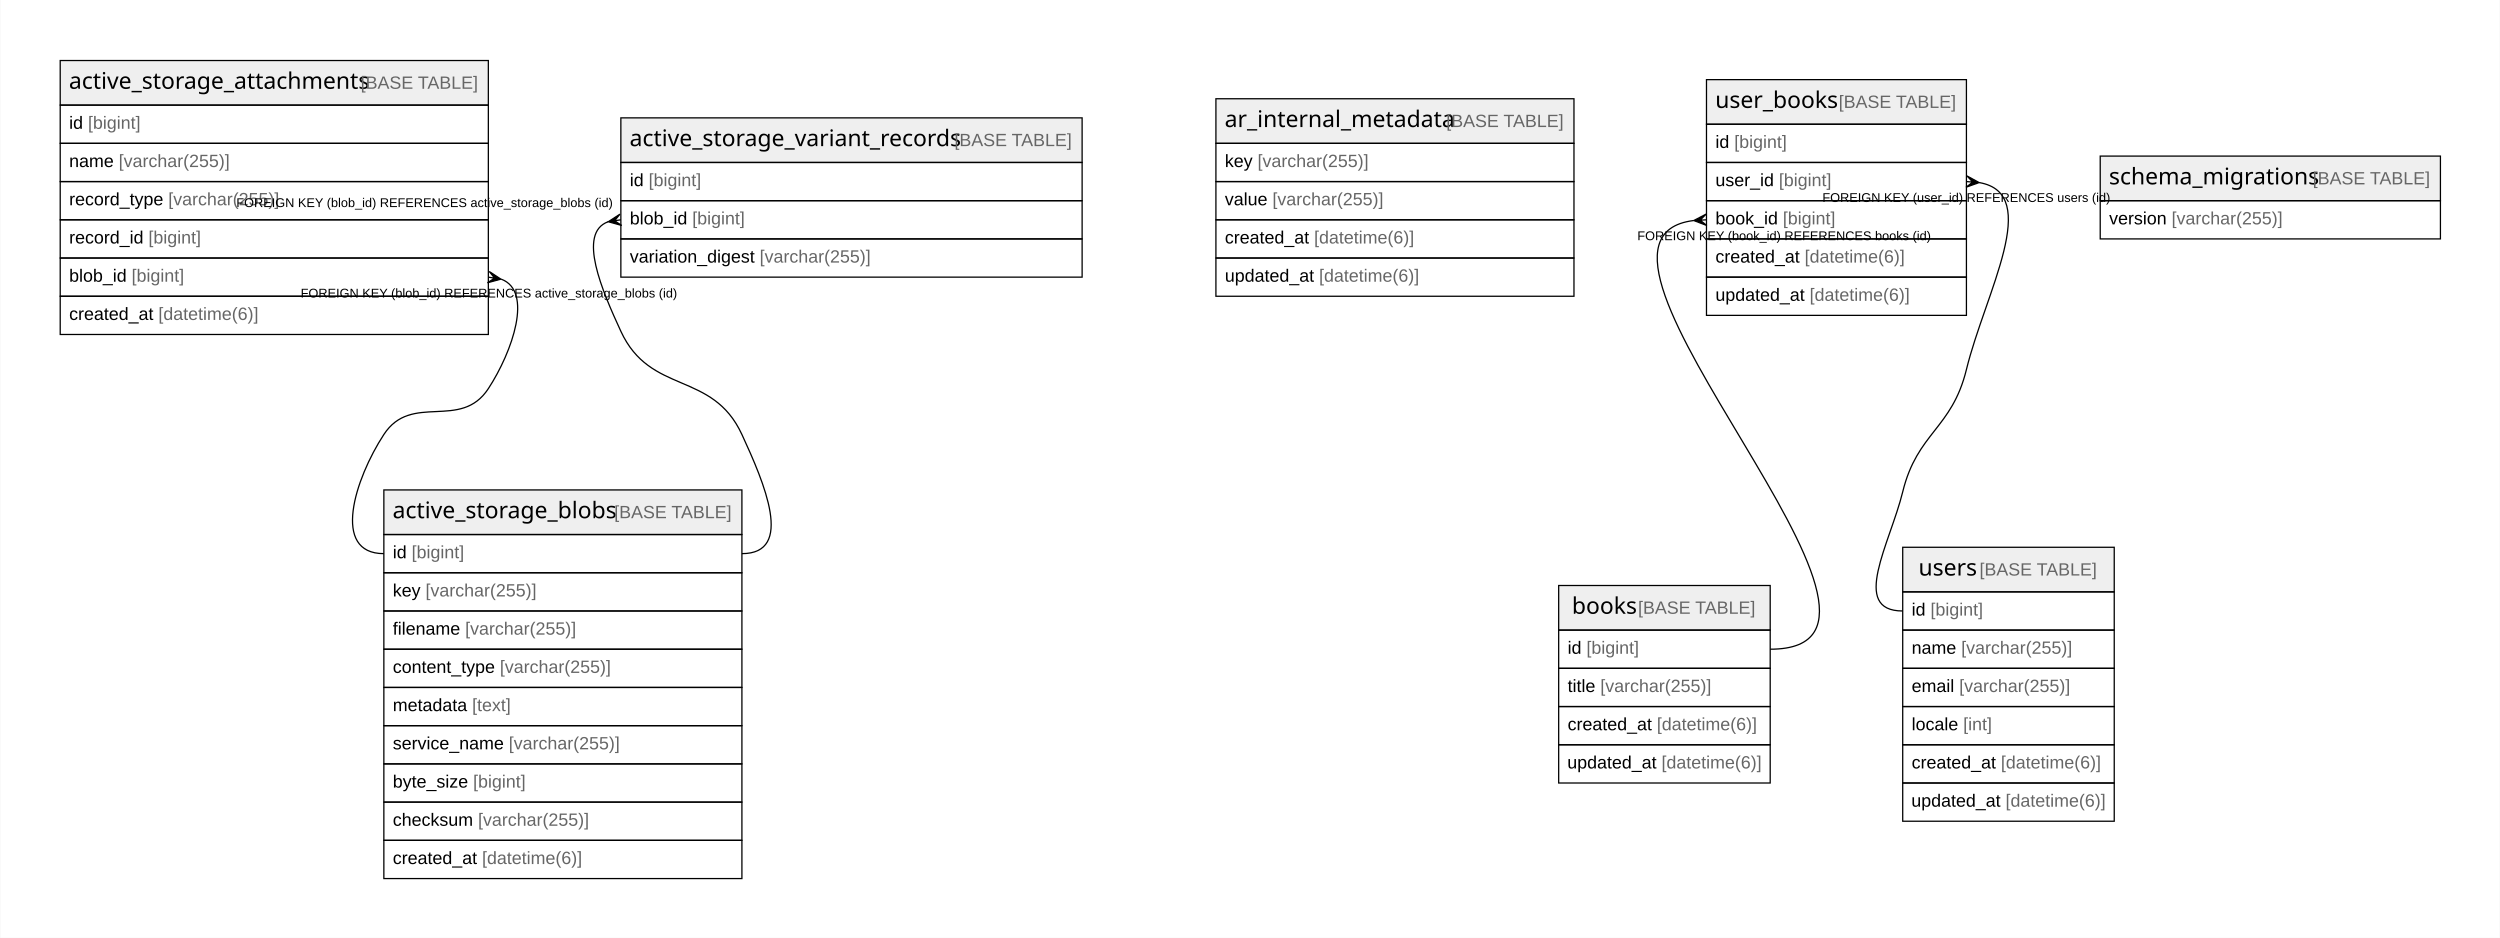
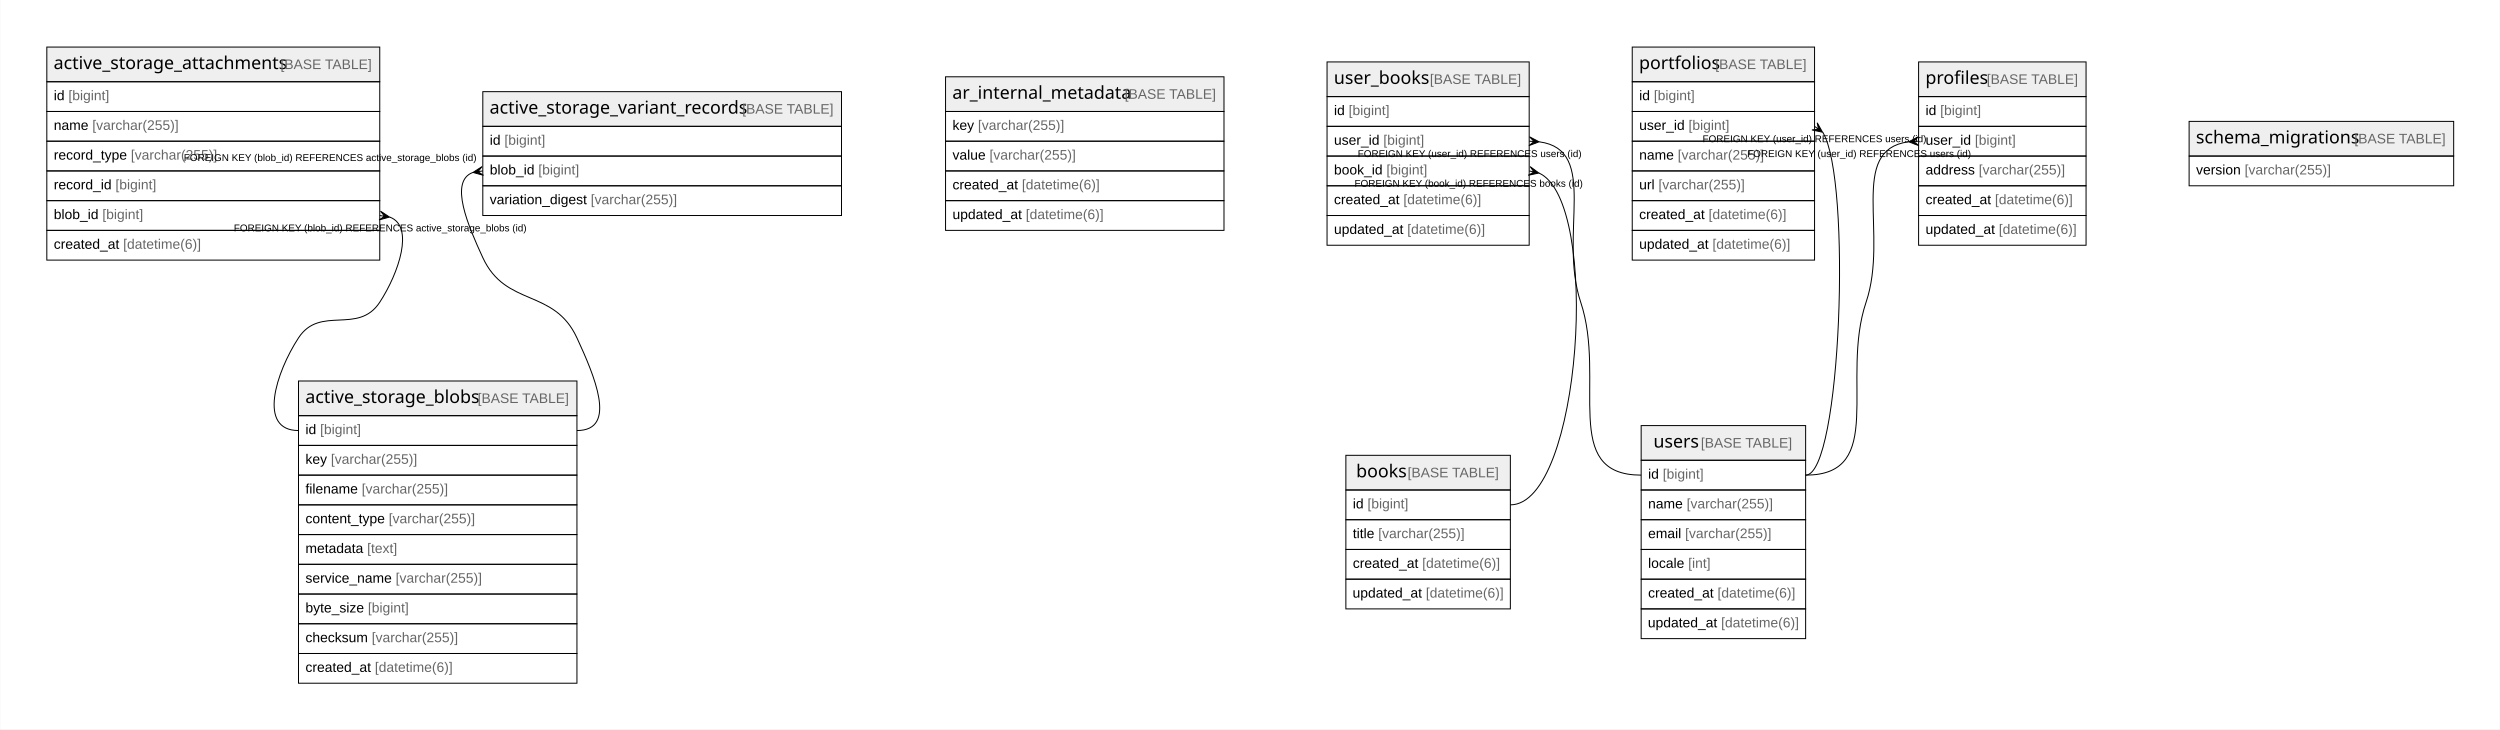
- <svg xmlns="http://www.w3.org/2000/svg" width="1962pt" height="736pt" viewBox="0.00 0.00 1961.50 736.00">
+ <svg xmlns="http://www.w3.org/2000/svg" width="2523pt" height="736pt" viewBox="0.00 0.00 2522.50 736.00">
  <g id="graph0" class="graph" transform="scale(1 1) rotate(0) translate(4 732)">
-     <polygon fill="#ffffff" stroke="transparent" points="-4,4 -4,-732 1957.5,-732 1957.5,4 -4,4" />
+     <polygon fill="#ffffff" stroke="transparent" points="-4,4 -4,-732 2518.5,-732 2518.5,4 -4,4" />
    <g id="node1" class="node">
      <polygon fill="#efefef" stroke="transparent" points="43,-649.5 43,-684.5 379,-684.5 379,-649.5 43,-649.5" />
      <polygon fill="none" stroke="#000000" points="43,-649.5 43,-684.5 379,-684.5 379,-649.5 43,-649.5" />
      <text text-anchor="start" x="49.838" y="-662.3" font-family="Arial Bold" font-size="18.00" fill="#000000">active_storage_attachments</text>
      <text text-anchor="start" x="274.908" y="-662.3" font-family="Arial" font-size="14.00" fill="#000000"> </text>
      <text text-anchor="start" x="278.799" y="-662.3" font-family="Arial" font-size="14.00" fill="#666666">[BASE TABLE]</text>
      <polygon fill="none" stroke="#000000" points="43,-619.5 43,-649.5 379,-649.5 379,-619.5 43,-619.5" />
      <text text-anchor="start" x="50" y="-630.9" font-family="Arial" font-size="14.00" fill="#000000">id </text>
      <text text-anchor="start" x="64.78" y="-630.9" font-family="Arial" font-size="14.00" fill="#666666">[bigint]</text>
      <polygon fill="none" stroke="#000000" points="43,-589.5 43,-619.5 379,-619.5 379,-589.5 43,-589.5" />
      <text text-anchor="start" x="50" y="-600.9" font-family="Arial" font-size="14.00" fill="#000000">name </text>
      <text text-anchor="start" x="88.899" y="-600.9" font-family="Arial" font-size="14.00" fill="#666666">[varchar(255)]</text>
      <polygon fill="none" stroke="#000000" points="43,-559.5 43,-589.5 379,-589.5 379,-559.5 43,-559.5" />
      <text text-anchor="start" x="50" y="-570.9" font-family="Arial" font-size="14.00" fill="#000000">record_type </text>
      <text text-anchor="start" x="127.798" y="-570.9" font-family="Arial" font-size="14.00" fill="#666666">[varchar(255)]</text>
      <polygon fill="none" stroke="#000000" points="43,-529.5 43,-559.5 379,-559.5 379,-529.5 43,-529.5" />
      <text text-anchor="start" x="50" y="-540.9" font-family="Arial" font-size="14.00" fill="#000000">record_id </text>
      <text text-anchor="start" x="112.231" y="-540.9" font-family="Arial" font-size="14.00" fill="#666666">[bigint]</text>
      <polygon fill="none" stroke="#000000" points="43,-499.5 43,-529.5 379,-529.5 379,-499.5 43,-499.5" />
      <text text-anchor="start" x="50" y="-510.9" font-family="Arial" font-size="14.00" fill="#000000">blob_id </text>
      <text text-anchor="start" x="99.017" y="-510.9" font-family="Arial" font-size="14.00" fill="#666666">[bigint]</text>
      <polygon fill="none" stroke="#000000" points="43,-469.5 43,-499.5 379,-499.5 379,-469.5 43,-469.5" />
      <text text-anchor="start" x="50" y="-480.9" font-family="Arial" font-size="14.00" fill="#000000">created_at </text>
      <text text-anchor="start" x="120.028" y="-480.9" font-family="Arial" font-size="14.00" fill="#666666">[datetime(6)]</text>
    </g>
    <g id="node2" class="node">
      <polygon fill="#efefef" stroke="transparent" points="297,-312.5 297,-347.5 578,-347.5 578,-312.5 297,-312.5" />
      <polygon fill="none" stroke="#000000" points="297,-312.5 297,-347.5 578,-347.5 578,-312.5 297,-312.5" />
      <text text-anchor="start" x="303.846" y="-325.3" font-family="Arial Bold" font-size="18.00" fill="#000000">active_storage_blobs</text>
      <text text-anchor="start" x="473.9" y="-325.3" font-family="Arial" font-size="14.00" fill="#000000"> </text>
      <text text-anchor="start" x="477.79" y="-325.3" font-family="Arial" font-size="14.00" fill="#666666">[BASE TABLE]</text>
      <polygon fill="none" stroke="#000000" points="297,-282.5 297,-312.5 578,-312.5 578,-282.5 297,-282.5" />
      <text text-anchor="start" x="304" y="-293.9" font-family="Arial" font-size="14.00" fill="#000000">id </text>
      <text text-anchor="start" x="318.78" y="-293.9" font-family="Arial" font-size="14.00" fill="#666666">[bigint]</text>
      <polygon fill="none" stroke="#000000" points="297,-252.5 297,-282.5 578,-282.5 578,-252.5 297,-252.5" />
      <text text-anchor="start" x="304" y="-263.9" font-family="Arial" font-size="14.00" fill="#000000">key </text>
      <text text-anchor="start" x="329.673" y="-263.9" font-family="Arial" font-size="14.00" fill="#666666">[varchar(255)]</text>
      <polygon fill="none" stroke="#000000" points="297,-222.5 297,-252.5 578,-252.5 578,-222.5 297,-222.5" />
      <text text-anchor="start" x="304" y="-233.9" font-family="Arial" font-size="14.00" fill="#000000">filename </text>
      <text text-anchor="start" x="360.785" y="-233.9" font-family="Arial" font-size="14.00" fill="#666666">[varchar(255)]</text>
      <polygon fill="none" stroke="#000000" points="297,-192.5 297,-222.5 578,-222.5 578,-192.5 297,-192.5" />
      <text text-anchor="start" x="304" y="-203.9" font-family="Arial" font-size="14.00" fill="#000000">content_type </text>
      <text text-anchor="start" x="388.041" y="-203.9" font-family="Arial" font-size="14.00" fill="#666666">[varchar(255)]</text>
      <polygon fill="none" stroke="#000000" points="297,-162.5 297,-192.5 578,-192.5 578,-162.5 297,-162.5" />
      <text text-anchor="start" x="304" y="-173.9" font-family="Arial" font-size="14.00" fill="#000000">metadata </text>
      <text text-anchor="start" x="366.245" y="-173.9" font-family="Arial" font-size="14.00" fill="#666666">[text]</text>
      <polygon fill="none" stroke="#000000" points="297,-132.5 297,-162.5 578,-162.5 578,-132.5 297,-132.5" />
      <text text-anchor="start" x="304" y="-143.9" font-family="Arial" font-size="14.00" fill="#000000">service_name </text>
      <text text-anchor="start" x="395.014" y="-143.9" font-family="Arial" font-size="14.00" fill="#666666">[varchar(255)]</text>
      <polygon fill="none" stroke="#000000" points="297,-102.5 297,-132.5 578,-132.5 578,-102.5 297,-102.5" />
      <text text-anchor="start" x="304" y="-113.9" font-family="Arial" font-size="14.00" fill="#000000">byte_size </text>
      <text text-anchor="start" x="367.018" y="-113.9" font-family="Arial" font-size="14.00" fill="#666666">[bigint]</text>
      <polygon fill="none" stroke="#000000" points="297,-72.5 297,-102.5 578,-102.5 578,-72.5 297,-72.5" />
      <text text-anchor="start" x="304" y="-83.9" font-family="Arial" font-size="14.00" fill="#000000">checksum </text>
      <text text-anchor="start" x="370.899" y="-83.9" font-family="Arial" font-size="14.00" fill="#666666">[varchar(255)]</text>
      <polygon fill="none" stroke="#000000" points="297,-42.5 297,-72.5 578,-72.5 578,-42.5 297,-42.5" />
      <text text-anchor="start" x="304" y="-53.9" font-family="Arial" font-size="14.00" fill="#000000">created_at </text>
      <text text-anchor="start" x="374.028" y="-53.9" font-family="Arial" font-size="14.00" fill="#666666">[datetime(6)]</text>
    </g>
    <g id="edge1" class="edge">
      <path fill="none" stroke="#000000" d="M389.156,-512.881C414.272,-503.571 398.105,-456.253 379,-427 357.236,-393.676 318.764,-424.324 297,-391 274.277,-356.207 255.444,-297.5 297,-297.5" />
      <polygon fill="#000000" stroke="#000000" points="388.875,-512.926 378.291,-510.056 383.938,-513.713 379,-514.5 379,-514.5 379,-514.5 383.938,-513.713 379.709,-518.944 388.875,-512.926 388.875,-512.926" />
      <text text-anchor="start" x="231.707" y="-498.5" font-family="Arial" font-size="10.00" fill="#000000">FOREIGN KEY (blob_id) REFERENCES active_storage_blobs (id)</text>
    </g>
    <g id="node3" class="node">
      <polygon fill="#efefef" stroke="transparent" points="483,-604.5 483,-639.5 845,-639.5 845,-604.5 483,-604.5" />
      <polygon fill="none" stroke="#000000" points="483,-604.5 483,-639.5 845,-639.5 845,-604.5 483,-604.5" />
      <text text-anchor="start" x="489.845" y="-617.3" font-family="Arial Bold" font-size="18.00" fill="#000000">active_storage_variant_records</text>
      <text text-anchor="start" x="740.902" y="-617.3" font-family="Arial" font-size="14.00" fill="#000000"> </text>
      <text text-anchor="start" x="744.792" y="-617.3" font-family="Arial" font-size="14.00" fill="#666666">[BASE TABLE]</text>
      <polygon fill="none" stroke="#000000" points="483,-574.5 483,-604.5 845,-604.5 845,-574.5 483,-574.5" />
      <text text-anchor="start" x="490" y="-585.9" font-family="Arial" font-size="14.00" fill="#000000">id </text>
      <text text-anchor="start" x="504.78" y="-585.9" font-family="Arial" font-size="14.00" fill="#666666">[bigint]</text>
      <polygon fill="none" stroke="#000000" points="483,-544.5 483,-574.5 845,-574.5 845,-544.5 483,-544.5" />
      <text text-anchor="start" x="490" y="-555.9" font-family="Arial" font-size="14.00" fill="#000000">blob_id </text>
      <text text-anchor="start" x="539.017" y="-555.9" font-family="Arial" font-size="14.00" fill="#666666">[bigint]</text>
      <polygon fill="none" stroke="#000000" points="483,-514.5 483,-544.5 845,-544.5 845,-514.5 483,-514.5" />
      <text text-anchor="start" x="490" y="-525.9" font-family="Arial" font-size="14.00" fill="#000000">variation_digest </text>
      <text text-anchor="start" x="591.913" y="-525.9" font-family="Arial" font-size="14.00" fill="#666666">[varchar(255)]</text>
    </g>
    <g id="edge2" class="edge">
      <path fill="none" stroke="#000000" d="M472.983,-557.957C448.635,-549.073 468.359,-503.724 483,-472 506.251,-421.62 554.749,-441.38 578,-391 595.413,-353.269 619.556,-297.5 578,-297.5" />
      <polygon fill="#000000" stroke="#000000" points="473.116,-557.978 482.315,-563.948 478.058,-558.739 483,-559.5 483,-559.5 483,-559.5 478.058,-558.739 483.685,-555.052 473.116,-557.978 473.116,-557.978" />
      <text text-anchor="start" x="181.207" y="-569.5" font-family="Arial" font-size="10.00" fill="#000000">FOREIGN KEY (blob_id) REFERENCES active_storage_blobs (id)</text>
    </g>
    <g id="node4" class="node">
      <polygon fill="#efefef" stroke="transparent" points="950,-619.5 950,-654.5 1231,-654.5 1231,-619.5 950,-619.5" />
      <polygon fill="none" stroke="#000000" points="950,-619.5 950,-654.5 1231,-654.5 1231,-619.5 950,-619.5" />
      <text text-anchor="start" x="956.85" y="-632.3" font-family="Arial Bold" font-size="18.00" fill="#000000">ar_internal_metadata</text>
      <text text-anchor="start" x="1126.896" y="-632.3" font-family="Arial" font-size="14.00" fill="#000000"> </text>
      <text text-anchor="start" x="1130.787" y="-632.3" font-family="Arial" font-size="14.00" fill="#666666">[BASE TABLE]</text>
      <polygon fill="none" stroke="#000000" points="950,-589.5 950,-619.5 1231,-619.5 1231,-589.5 950,-589.5" />
      <text text-anchor="start" x="957" y="-600.9" font-family="Arial" font-size="14.00" fill="#000000">key </text>
      <text text-anchor="start" x="982.673" y="-600.9" font-family="Arial" font-size="14.00" fill="#666666">[varchar(255)]</text>
      <polygon fill="none" stroke="#000000" points="950,-559.5 950,-589.5 1231,-589.5 1231,-559.5 950,-559.5" />
      <text text-anchor="start" x="957" y="-570.9" font-family="Arial" font-size="14.00" fill="#000000">value </text>
      <text text-anchor="start" x="994.345" y="-570.9" font-family="Arial" font-size="14.00" fill="#666666">[varchar(255)]</text>
      <polygon fill="none" stroke="#000000" points="950,-529.5 950,-559.5 1231,-559.5 1231,-529.5 950,-529.5" />
      <text text-anchor="start" x="957" y="-540.9" font-family="Arial" font-size="14.00" fill="#000000">created_at </text>
      <text text-anchor="start" x="1027.028" y="-540.9" font-family="Arial" font-size="14.00" fill="#666666">[datetime(6)]</text>
      <polygon fill="none" stroke="#000000" points="950,-499.5 950,-529.5 1231,-529.5 1231,-499.5 950,-499.5" />
      <text text-anchor="start" x="957" y="-510.9" font-family="Arial" font-size="14.00" fill="#000000">updated_at </text>
      <text text-anchor="start" x="1030.933" y="-510.9" font-family="Arial" font-size="14.00" fill="#666666">[datetime(6)]</text>
    </g>
    <g id="node5" class="node">
-       <polygon fill="#efefef" stroke="transparent" points="1219,-237.5 1219,-272.5 1385,-272.5 1385,-237.5 1219,-237.5" />
-       <polygon fill="none" stroke="#000000" points="1219,-237.5 1219,-272.5 1385,-272.5 1385,-237.5 1219,-237.5" />
-       <text text-anchor="start" x="1229.364" y="-250.3" font-family="Arial Bold" font-size="18.00" fill="#000000">books</text>
-       <text text-anchor="start" x="1277.382" y="-250.3" font-family="Arial" font-size="14.00" fill="#000000"> </text>
-       <text text-anchor="start" x="1281.273" y="-250.3" font-family="Arial" font-size="14.00" fill="#666666">[BASE TABLE]</text>
-       <polygon fill="none" stroke="#000000" points="1219,-207.5 1219,-237.5 1385,-237.5 1385,-207.5 1219,-207.5" />
-       <text text-anchor="start" x="1226" y="-218.9" font-family="Arial" font-size="14.00" fill="#000000">id </text>
-       <text text-anchor="start" x="1240.78" y="-218.9" font-family="Arial" font-size="14.00" fill="#666666">[bigint]</text>
-       <polygon fill="none" stroke="#000000" points="1219,-177.5 1219,-207.5 1385,-207.5 1385,-177.5 1219,-177.5" />
-       <text text-anchor="start" x="1226" y="-188.9" font-family="Arial" font-size="14.00" fill="#000000">title </text>
-       <text text-anchor="start" x="1251.668" y="-188.9" font-family="Arial" font-size="14.00" fill="#666666">[varchar(255)]</text>
-       <polygon fill="none" stroke="#000000" points="1219,-147.5 1219,-177.5 1385,-177.5 1385,-147.5 1219,-147.5" />
-       <text text-anchor="start" x="1226" y="-158.9" font-family="Arial" font-size="14.00" fill="#000000">created_at </text>
-       <text text-anchor="start" x="1296.028" y="-158.9" font-family="Arial" font-size="14.00" fill="#666666">[datetime(6)]</text>
-       <polygon fill="none" stroke="#000000" points="1219,-117.5 1219,-147.5 1385,-147.5 1385,-117.5 1219,-117.5" />
-       <text text-anchor="start" x="1225.752" y="-128.9" font-family="Arial" font-size="14.00" fill="#000000">updated_at </text>
-       <text text-anchor="start" x="1299.684" y="-128.9" font-family="Arial" font-size="14.00" fill="#666666">[datetime(6)]</text>
+       <polygon fill="#efefef" stroke="transparent" points="1354,-237.5 1354,-272.5 1520,-272.5 1520,-237.5 1354,-237.5" />
+       <polygon fill="none" stroke="#000000" points="1354,-237.5 1354,-272.5 1520,-272.5 1520,-237.5 1354,-237.5" />
+       <text text-anchor="start" x="1364.364" y="-250.3" font-family="Arial Bold" font-size="18.00" fill="#000000">books</text>
+       <text text-anchor="start" x="1412.382" y="-250.3" font-family="Arial" font-size="14.00" fill="#000000"> </text>
+       <text text-anchor="start" x="1416.273" y="-250.3" font-family="Arial" font-size="14.00" fill="#666666">[BASE TABLE]</text>
+       <polygon fill="none" stroke="#000000" points="1354,-207.5 1354,-237.5 1520,-237.5 1520,-207.5 1354,-207.5" />
+       <text text-anchor="start" x="1361" y="-218.9" font-family="Arial" font-size="14.00" fill="#000000">id </text>
+       <text text-anchor="start" x="1375.78" y="-218.9" font-family="Arial" font-size="14.00" fill="#666666">[bigint]</text>
+       <polygon fill="none" stroke="#000000" points="1354,-177.5 1354,-207.5 1520,-207.5 1520,-177.5 1354,-177.5" />
+       <text text-anchor="start" x="1361" y="-188.9" font-family="Arial" font-size="14.00" fill="#000000">title </text>
+       <text text-anchor="start" x="1386.668" y="-188.9" font-family="Arial" font-size="14.00" fill="#666666">[varchar(255)]</text>
+       <polygon fill="none" stroke="#000000" points="1354,-147.5 1354,-177.5 1520,-177.5 1520,-147.5 1354,-147.5" />
+       <text text-anchor="start" x="1361" y="-158.9" font-family="Arial" font-size="14.00" fill="#000000">created_at </text>
+       <text text-anchor="start" x="1431.028" y="-158.9" font-family="Arial" font-size="14.00" fill="#666666">[datetime(6)]</text>
+       <polygon fill="none" stroke="#000000" points="1354,-117.5 1354,-147.5 1520,-147.5 1520,-117.5 1354,-117.5" />
+       <text text-anchor="start" x="1360.752" y="-128.9" font-family="Arial" font-size="14.00" fill="#000000">updated_at </text>
+       <text text-anchor="start" x="1434.684" y="-128.9" font-family="Arial" font-size="14.00" fill="#666666">[datetime(6)]</text>
    </g>
    <g id="node6" class="node">
-       <polygon fill="#efefef" stroke="transparent" points="1644,-574.5 1644,-609.5 1911,-609.5 1911,-574.5 1644,-574.5" />
-       <polygon fill="none" stroke="#000000" points="1644,-574.5 1644,-609.5 1911,-609.5 1911,-574.5 1644,-574.5" />
-       <text text-anchor="start" x="1650.865" y="-587.3" font-family="Arial Bold" font-size="18.00" fill="#000000">schema_migrations</text>
-       <text text-anchor="start" x="1806.881" y="-587.3" font-family="Arial" font-size="14.00" fill="#000000"> </text>
-       <text text-anchor="start" x="1810.772" y="-587.3" font-family="Arial" font-size="14.00" fill="#666666">[BASE TABLE]</text>
-       <polygon fill="none" stroke="#000000" points="1644,-544.5 1644,-574.5 1911,-574.5 1911,-544.5 1644,-544.5" />
-       <text text-anchor="start" x="1651" y="-555.9" font-family="Arial" font-size="14.00" fill="#000000">version </text>
-       <text text-anchor="start" x="1700.006" y="-555.9" font-family="Arial" font-size="14.00" fill="#666666">[varchar(255)]</text>
+       <polygon fill="#efefef" stroke="transparent" points="1643,-649.5 1643,-684.5 1827,-684.5 1827,-649.5 1643,-649.5" />
+       <polygon fill="none" stroke="#000000" points="1643,-649.5 1643,-684.5 1827,-684.5 1827,-649.5 1643,-649.5" />
+       <text text-anchor="start" x="1649.868" y="-662.3" font-family="Arial Bold" font-size="18.00" fill="#000000">portfolios</text>
+       <text text-anchor="start" x="1722.878" y="-662.3" font-family="Arial" font-size="14.00" fill="#000000"> </text>
+       <text text-anchor="start" x="1726.769" y="-662.3" font-family="Arial" font-size="14.00" fill="#666666">[BASE TABLE]</text>
+       <polygon fill="none" stroke="#000000" points="1643,-619.5 1643,-649.5 1827,-649.5 1827,-619.5 1643,-619.5" />
+       <text text-anchor="start" x="1650" y="-630.9" font-family="Arial" font-size="14.00" fill="#000000">id </text>
+       <text text-anchor="start" x="1664.78" y="-630.9" font-family="Arial" font-size="14.00" fill="#666666">[bigint]</text>
+       <polygon fill="none" stroke="#000000" points="1643,-589.5 1643,-619.5 1827,-619.5 1827,-589.5 1643,-589.5" />
+       <text text-anchor="start" x="1650" y="-600.9" font-family="Arial" font-size="14.00" fill="#000000">user_id </text>
+       <text text-anchor="start" x="1699.788" y="-600.9" font-family="Arial" font-size="14.00" fill="#666666">[bigint]</text>
+       <polygon fill="none" stroke="#000000" points="1643,-559.5 1643,-589.5 1827,-589.5 1827,-559.5 1643,-559.5" />
+       <text text-anchor="start" x="1650" y="-570.9" font-family="Arial" font-size="14.00" fill="#000000">name </text>
+       <text text-anchor="start" x="1688.899" y="-570.9" font-family="Arial" font-size="14.00" fill="#666666">[varchar(255)]</text>
+       <polygon fill="none" stroke="#000000" points="1643,-529.5 1643,-559.5 1827,-559.5 1827,-529.5 1643,-529.5" />
+       <text text-anchor="start" x="1650" y="-540.9" font-family="Arial" font-size="14.00" fill="#000000">url </text>
+       <text text-anchor="start" x="1669.44" y="-540.9" font-family="Arial" font-size="14.00" fill="#666666">[varchar(255)]</text>
+       <polygon fill="none" stroke="#000000" points="1643,-499.5 1643,-529.5 1827,-529.5 1827,-499.5 1643,-499.5" />
+       <text text-anchor="start" x="1650" y="-510.9" font-family="Arial" font-size="14.00" fill="#000000">created_at </text>
+       <text text-anchor="start" x="1720.028" y="-510.9" font-family="Arial" font-size="14.00" fill="#666666">[datetime(6)]</text>
+       <polygon fill="none" stroke="#000000" points="1643,-469.5 1643,-499.5 1827,-499.5 1827,-469.5 1643,-469.5" />
+       <text text-anchor="start" x="1650" y="-480.9" font-family="Arial" font-size="14.00" fill="#000000">updated_at </text>
+       <text text-anchor="start" x="1723.933" y="-480.9" font-family="Arial" font-size="14.00" fill="#666666">[datetime(6)]</text>
+     </g>
+     <g id="node10" class="node">
+       <polygon fill="#efefef" stroke="transparent" points="1652,-267.5 1652,-302.5 1818,-302.5 1818,-267.5 1652,-267.5" />
+       <polygon fill="none" stroke="#000000" points="1652,-267.5 1652,-302.5 1818,-302.5 1818,-267.5 1652,-267.5" />
+       <text text-anchor="start" x="1664.371" y="-280.3" font-family="Arial Bold" font-size="18.00" fill="#000000">users</text>
+       <text text-anchor="start" x="1708.375" y="-280.3" font-family="Arial" font-size="14.00" fill="#000000"> </text>
+       <text text-anchor="start" x="1712.266" y="-280.3" font-family="Arial" font-size="14.00" fill="#666666">[BASE TABLE]</text>
+       <polygon fill="none" stroke="#000000" points="1652,-237.5 1652,-267.5 1818,-267.5 1818,-237.5 1652,-237.5" />
+       <text text-anchor="start" x="1659" y="-248.9" font-family="Arial" font-size="14.00" fill="#000000">id </text>
+       <text text-anchor="start" x="1673.78" y="-248.9" font-family="Arial" font-size="14.00" fill="#666666">[bigint]</text>
+       <polygon fill="none" stroke="#000000" points="1652,-207.5 1652,-237.5 1818,-237.5 1818,-207.5 1652,-207.5" />
+       <text text-anchor="start" x="1659" y="-218.9" font-family="Arial" font-size="14.00" fill="#000000">name </text>
+       <text text-anchor="start" x="1697.899" y="-218.9" font-family="Arial" font-size="14.00" fill="#666666">[varchar(255)]</text>
+       <polygon fill="none" stroke="#000000" points="1652,-177.5 1652,-207.5 1818,-207.5 1818,-177.5 1652,-177.5" />
+       <text text-anchor="start" x="1659" y="-188.9" font-family="Arial" font-size="14.00" fill="#000000">email </text>
+       <text text-anchor="start" x="1696.33" y="-188.9" font-family="Arial" font-size="14.00" fill="#666666">[varchar(255)]</text>
+       <polygon fill="none" stroke="#000000" points="1652,-147.5 1652,-177.5 1818,-177.5 1818,-147.5 1652,-147.5" />
+       <text text-anchor="start" x="1659" y="-158.9" font-family="Arial" font-size="14.00" fill="#000000">locale </text>
+       <text text-anchor="start" x="1699.452" y="-158.9" font-family="Arial" font-size="14.00" fill="#666666">[int]</text>
+       <polygon fill="none" stroke="#000000" points="1652,-117.5 1652,-147.5 1818,-147.5 1818,-117.5 1652,-117.5" />
+       <text text-anchor="start" x="1659" y="-128.9" font-family="Arial" font-size="14.00" fill="#000000">created_at </text>
+       <text text-anchor="start" x="1729.028" y="-128.9" font-family="Arial" font-size="14.00" fill="#666666">[datetime(6)]</text>
+       <polygon fill="none" stroke="#000000" points="1652,-87.5 1652,-117.5 1818,-117.5 1818,-87.5 1652,-87.5" />
+       <text text-anchor="start" x="1658.752" y="-98.9" font-family="Arial" font-size="14.00" fill="#000000">updated_at </text>
+       <text text-anchor="start" x="1732.684" y="-98.9" font-family="Arial" font-size="14.00" fill="#666666">[datetime(6)]</text>
+     </g>
+     <g id="edge3" class="edge">
+       <path fill="none" stroke="#000000" d="M1835.297,-598.39C1864.534,-551.648 1854.067,-252.5 1818,-252.5" />
+       <polygon fill="#000000" stroke="#000000" points="1835.052,-598.571 1824.332,-600.876 1831.026,-601.535 1827,-604.5 1827,-604.5 1827,-604.5 1831.026,-601.535 1829.668,-608.124 1835.052,-598.571 1835.052,-598.571" />
+       <text text-anchor="start" x="1713.945" y="-588.5" font-family="Arial" font-size="10.00" fill="#000000">FOREIGN KEY (user_id) REFERENCES users (id)</text>
    </g>
    <g id="node7" class="node">
+       <polygon fill="#efefef" stroke="transparent" points="1932,-634.5 1932,-669.5 2101,-669.5 2101,-634.5 1932,-634.5" />
+       <polygon fill="none" stroke="#000000" points="1932,-634.5 1932,-669.5 2101,-669.5 2101,-634.5 1932,-634.5" />
+       <text text-anchor="start" x="1938.872" y="-647.3" font-family="Arial Bold" font-size="18.00" fill="#000000">profiles</text>
+       <text text-anchor="start" x="1996.874" y="-647.3" font-family="Arial" font-size="14.00" fill="#000000"> </text>
+       <text text-anchor="start" x="2000.764" y="-647.3" font-family="Arial" font-size="14.00" fill="#666666">[BASE TABLE]</text>
+       <polygon fill="none" stroke="#000000" points="1932,-604.5 1932,-634.5 2101,-634.5 2101,-604.5 1932,-604.5" />
+       <text text-anchor="start" x="1939" y="-615.9" font-family="Arial" font-size="14.00" fill="#000000">id </text>
+       <text text-anchor="start" x="1953.78" y="-615.9" font-family="Arial" font-size="14.00" fill="#666666">[bigint]</text>
+       <polygon fill="none" stroke="#000000" points="1932,-574.5 1932,-604.5 2101,-604.5 2101,-574.5 1932,-574.5" />
+       <text text-anchor="start" x="1939" y="-585.9" font-family="Arial" font-size="14.00" fill="#000000">user_id </text>
+       <text text-anchor="start" x="1988.788" y="-585.9" font-family="Arial" font-size="14.00" fill="#666666">[bigint]</text>
+       <polygon fill="none" stroke="#000000" points="1932,-544.5 1932,-574.5 2101,-574.5 2101,-544.5 1932,-544.5" />
+       <text text-anchor="start" x="1939" y="-555.9" font-family="Arial" font-size="14.00" fill="#000000">address </text>
+       <text text-anchor="start" x="1992.682" y="-555.9" font-family="Arial" font-size="14.00" fill="#666666">[varchar(255)]</text>
+       <polygon fill="none" stroke="#000000" points="1932,-514.5 1932,-544.5 2101,-544.5 2101,-514.5 1932,-514.5" />
+       <text text-anchor="start" x="1939" y="-525.9" font-family="Arial" font-size="14.00" fill="#000000">created_at </text>
+       <text text-anchor="start" x="2009.028" y="-525.9" font-family="Arial" font-size="14.00" fill="#666666">[datetime(6)]</text>
+       <polygon fill="none" stroke="#000000" points="1932,-484.5 1932,-514.5 2101,-514.5 2101,-484.5 1932,-484.5" />
+       <text text-anchor="start" x="1939" y="-495.9" font-family="Arial" font-size="14.00" fill="#000000">updated_at </text>
+       <text text-anchor="start" x="2012.933" y="-495.9" font-family="Arial" font-size="14.00" fill="#666666">[datetime(6)]</text>
+     </g>
+     <g id="edge4" class="edge">
+       <path fill="none" stroke="#000000" d="M1921.731,-588.865C1860.48,-580.703 1902.126,-495.457 1879,-427 1852.705,-349.164 1900.158,-252.5 1818,-252.5" />
+       <polygon fill="#000000" stroke="#000000" points="1922.019,-588.883 1931.722,-593.991 1927.009,-589.192 1932,-589.5 1932,-589.5 1932,-589.5 1927.009,-589.192 1932.278,-585.009 1922.019,-588.883 1922.019,-588.883" />
+       <text text-anchor="start" x="1758.945" y="-573.5" font-family="Arial" font-size="10.00" fill="#000000">FOREIGN KEY (user_id) REFERENCES users (id)</text>
+     </g>
+     <g id="node8" class="node">
+       <polygon fill="#efefef" stroke="transparent" points="2205,-574.5 2205,-609.5 2472,-609.5 2472,-574.5 2205,-574.5" />
+       <polygon fill="none" stroke="#000000" points="2205,-574.5 2205,-609.5 2472,-609.5 2472,-574.5 2205,-574.5" />
+       <text text-anchor="start" x="2211.865" y="-587.3" font-family="Arial Bold" font-size="18.00" fill="#000000">schema_migrations</text>
+       <text text-anchor="start" x="2367.881" y="-587.3" font-family="Arial" font-size="14.00" fill="#000000"> </text>
+       <text text-anchor="start" x="2371.772" y="-587.3" font-family="Arial" font-size="14.00" fill="#666666">[BASE TABLE]</text>
+       <polygon fill="none" stroke="#000000" points="2205,-544.5 2205,-574.5 2472,-574.5 2472,-544.5 2205,-544.5" />
+       <text text-anchor="start" x="2212" y="-555.9" font-family="Arial" font-size="14.00" fill="#000000">version </text>
+       <text text-anchor="start" x="2261.006" y="-555.9" font-family="Arial" font-size="14.00" fill="#666666">[varchar(255)]</text>
+     </g>
+     <g id="node9" class="node">
      <polygon fill="#efefef" stroke="transparent" points="1335,-634.5 1335,-669.5 1539,-669.5 1539,-634.5 1335,-634.5" />
      <polygon fill="none" stroke="#000000" points="1335,-634.5 1335,-669.5 1539,-669.5 1539,-634.5 1335,-634.5" />
      <text text-anchor="start" x="1341.858" y="-647.3" font-family="Arial Bold" font-size="18.00" fill="#000000">user_books</text>
      <text text-anchor="start" x="1434.888" y="-647.3" font-family="Arial" font-size="14.00" fill="#000000"> </text>
      <text text-anchor="start" x="1438.778" y="-647.3" font-family="Arial" font-size="14.00" fill="#666666">[BASE TABLE]</text>
      <polygon fill="none" stroke="#000000" points="1335,-604.5 1335,-634.5 1539,-634.5 1539,-604.5 1335,-604.5" />
      <text text-anchor="start" x="1342" y="-615.9" font-family="Arial" font-size="14.00" fill="#000000">id </text>
      <text text-anchor="start" x="1356.78" y="-615.9" font-family="Arial" font-size="14.00" fill="#666666">[bigint]</text>
      <polygon fill="none" stroke="#000000" points="1335,-574.5 1335,-604.5 1539,-604.5 1539,-574.5 1335,-574.5" />
      <text text-anchor="start" x="1342" y="-585.9" font-family="Arial" font-size="14.00" fill="#000000">user_id </text>
      <text text-anchor="start" x="1391.788" y="-585.9" font-family="Arial" font-size="14.00" fill="#666666">[bigint]</text>
      <polygon fill="none" stroke="#000000" points="1335,-544.5 1335,-574.5 1539,-574.5 1539,-544.5 1335,-544.5" />
      <text text-anchor="start" x="1342" y="-555.9" font-family="Arial" font-size="14.00" fill="#000000">book_id </text>
      <text text-anchor="start" x="1394.91" y="-555.9" font-family="Arial" font-size="14.00" fill="#666666">[bigint]</text>
      <polygon fill="none" stroke="#000000" points="1335,-514.5 1335,-544.5 1539,-544.5 1539,-514.5 1335,-514.5" />
      <text text-anchor="start" x="1342" y="-525.9" font-family="Arial" font-size="14.00" fill="#000000">created_at </text>
      <text text-anchor="start" x="1412.028" y="-525.9" font-family="Arial" font-size="14.00" fill="#666666">[datetime(6)]</text>
      <polygon fill="none" stroke="#000000" points="1335,-484.5 1335,-514.5 1539,-514.5 1539,-484.5 1335,-484.5" />
      <text text-anchor="start" x="1342" y="-495.9" font-family="Arial" font-size="14.00" fill="#000000">updated_at </text>
      <text text-anchor="start" x="1415.933" y="-495.9" font-family="Arial" font-size="14.00" fill="#666666">[datetime(6)]</text>
    </g>
-     <g id="edge3" class="edge">
-       <path fill="none" stroke="#000000" d="M1324.797,-558.907C1200.51,-543.246 1532.721,-222.5 1385,-222.5" />
-       <polygon fill="#000000" stroke="#000000" points="1325.017,-558.92 1334.739,-563.992 1330.008,-559.21 1335,-559.5 1335,-559.5 1335,-559.5 1330.008,-559.21 1335.261,-555.008 1325.017,-558.92 1325.017,-558.92" />
-       <text text-anchor="start" x="1280.715" y="-543.5" font-family="Arial" font-size="10.00" fill="#000000">FOREIGN KEY (book_id) REFERENCES books (id)</text>
-     </g>
-     <g id="node8" class="node">
-       <polygon fill="#efefef" stroke="transparent" points="1489,-267.5 1489,-302.5 1655,-302.5 1655,-267.5 1489,-267.5" />
-       <polygon fill="none" stroke="#000000" points="1489,-267.5 1489,-302.5 1655,-302.5 1655,-267.5 1489,-267.5" />
-       <text text-anchor="start" x="1501.371" y="-280.3" font-family="Arial Bold" font-size="18.00" fill="#000000">users</text>
-       <text text-anchor="start" x="1545.375" y="-280.3" font-family="Arial" font-size="14.00" fill="#000000"> </text>
-       <text text-anchor="start" x="1549.266" y="-280.3" font-family="Arial" font-size="14.00" fill="#666666">[BASE TABLE]</text>
-       <polygon fill="none" stroke="#000000" points="1489,-237.5 1489,-267.5 1655,-267.5 1655,-237.5 1489,-237.5" />
-       <text text-anchor="start" x="1496" y="-248.9" font-family="Arial" font-size="14.00" fill="#000000">id </text>
-       <text text-anchor="start" x="1510.78" y="-248.9" font-family="Arial" font-size="14.00" fill="#666666">[bigint]</text>
-       <polygon fill="none" stroke="#000000" points="1489,-207.5 1489,-237.5 1655,-237.5 1655,-207.5 1489,-207.5" />
-       <text text-anchor="start" x="1496" y="-218.9" font-family="Arial" font-size="14.00" fill="#000000">name </text>
-       <text text-anchor="start" x="1534.899" y="-218.9" font-family="Arial" font-size="14.00" fill="#666666">[varchar(255)]</text>
-       <polygon fill="none" stroke="#000000" points="1489,-177.5 1489,-207.5 1655,-207.5 1655,-177.5 1489,-177.5" />
-       <text text-anchor="start" x="1496" y="-188.9" font-family="Arial" font-size="14.00" fill="#000000">email </text>
-       <text text-anchor="start" x="1533.33" y="-188.9" font-family="Arial" font-size="14.00" fill="#666666">[varchar(255)]</text>
-       <polygon fill="none" stroke="#000000" points="1489,-147.5 1489,-177.5 1655,-177.5 1655,-147.5 1489,-147.5" />
-       <text text-anchor="start" x="1496" y="-158.9" font-family="Arial" font-size="14.00" fill="#000000">locale </text>
-       <text text-anchor="start" x="1536.452" y="-158.9" font-family="Arial" font-size="14.00" fill="#666666">[int]</text>
-       <polygon fill="none" stroke="#000000" points="1489,-117.5 1489,-147.5 1655,-147.5 1655,-117.5 1489,-117.5" />
-       <text text-anchor="start" x="1496" y="-128.9" font-family="Arial" font-size="14.00" fill="#000000">created_at </text>
-       <text text-anchor="start" x="1566.028" y="-128.9" font-family="Arial" font-size="14.00" fill="#666666">[datetime(6)]</text>
-       <polygon fill="none" stroke="#000000" points="1489,-87.5 1489,-117.5 1655,-117.5 1655,-87.5 1489,-87.5" />
-       <text text-anchor="start" x="1495.752" y="-98.9" font-family="Arial" font-size="14.00" fill="#000000">updated_at </text>
-       <text text-anchor="start" x="1569.684" y="-98.9" font-family="Arial" font-size="14.00" fill="#666666">[datetime(6)]</text>
-     </g>
-     <g id="edge4" class="edge">
-       <path fill="none" stroke="#000000" d="M1549.055,-588.712C1599.005,-580.069 1553.705,-502.069 1539,-442 1527.561,-395.273 1500.439,-392.727 1489,-346 1479.119,-305.636 1447.444,-252.5 1489,-252.5" />
-       <polygon fill="#000000" stroke="#000000" points="1548.969,-588.719 1538.648,-585.014 1543.985,-589.109 1539,-589.5 1539,-589.5 1539,-589.5 1543.985,-589.109 1539.352,-593.986 1548.969,-588.719 1548.969,-588.719" />
-       <text text-anchor="start" x="1425.945" y="-573.5" font-family="Arial" font-size="10.00" fill="#000000">FOREIGN KEY (user_id) REFERENCES users (id)</text>
+     <g id="edge5" class="edge">
+       <path fill="none" stroke="#000000" d="M1548.932,-557.348C1612.103,-528.647 1591.492,-222.5 1520,-222.5" />
+       <polygon fill="#000000" stroke="#000000" points="1548.773,-557.382 1538.047,-555.102 1543.887,-558.441 1539,-559.5 1539,-559.5 1539,-559.5 1543.887,-558.441 1539.953,-563.898 1548.773,-557.382 1548.773,-557.382" />
+       <text text-anchor="start" x="1362.715" y="-543.5" font-family="Arial" font-size="10.00" fill="#000000">FOREIGN KEY (book_id) REFERENCES books (id)</text>
+     </g>
+     <g id="edge6" class="edge">
+       <path fill="none" stroke="#000000" d="M1549.246,-588.865C1610.324,-580.698 1568.106,-495.397 1591,-427 1617.078,-349.091 1569.842,-252.5 1652,-252.5" />
+       <polygon fill="#000000" stroke="#000000" points="1548.981,-588.881 1538.722,-585.009 1543.99,-589.191 1539,-589.5 1539,-589.5 1539,-589.5 1543.99,-589.191 1539.278,-593.991 1548.981,-588.881 1548.981,-588.881" />
+       <text text-anchor="start" x="1365.945" y="-573.5" font-family="Arial" font-size="10.00" fill="#000000">FOREIGN KEY (user_id) REFERENCES users (id)</text>
    </g>
  </g>
</svg>
